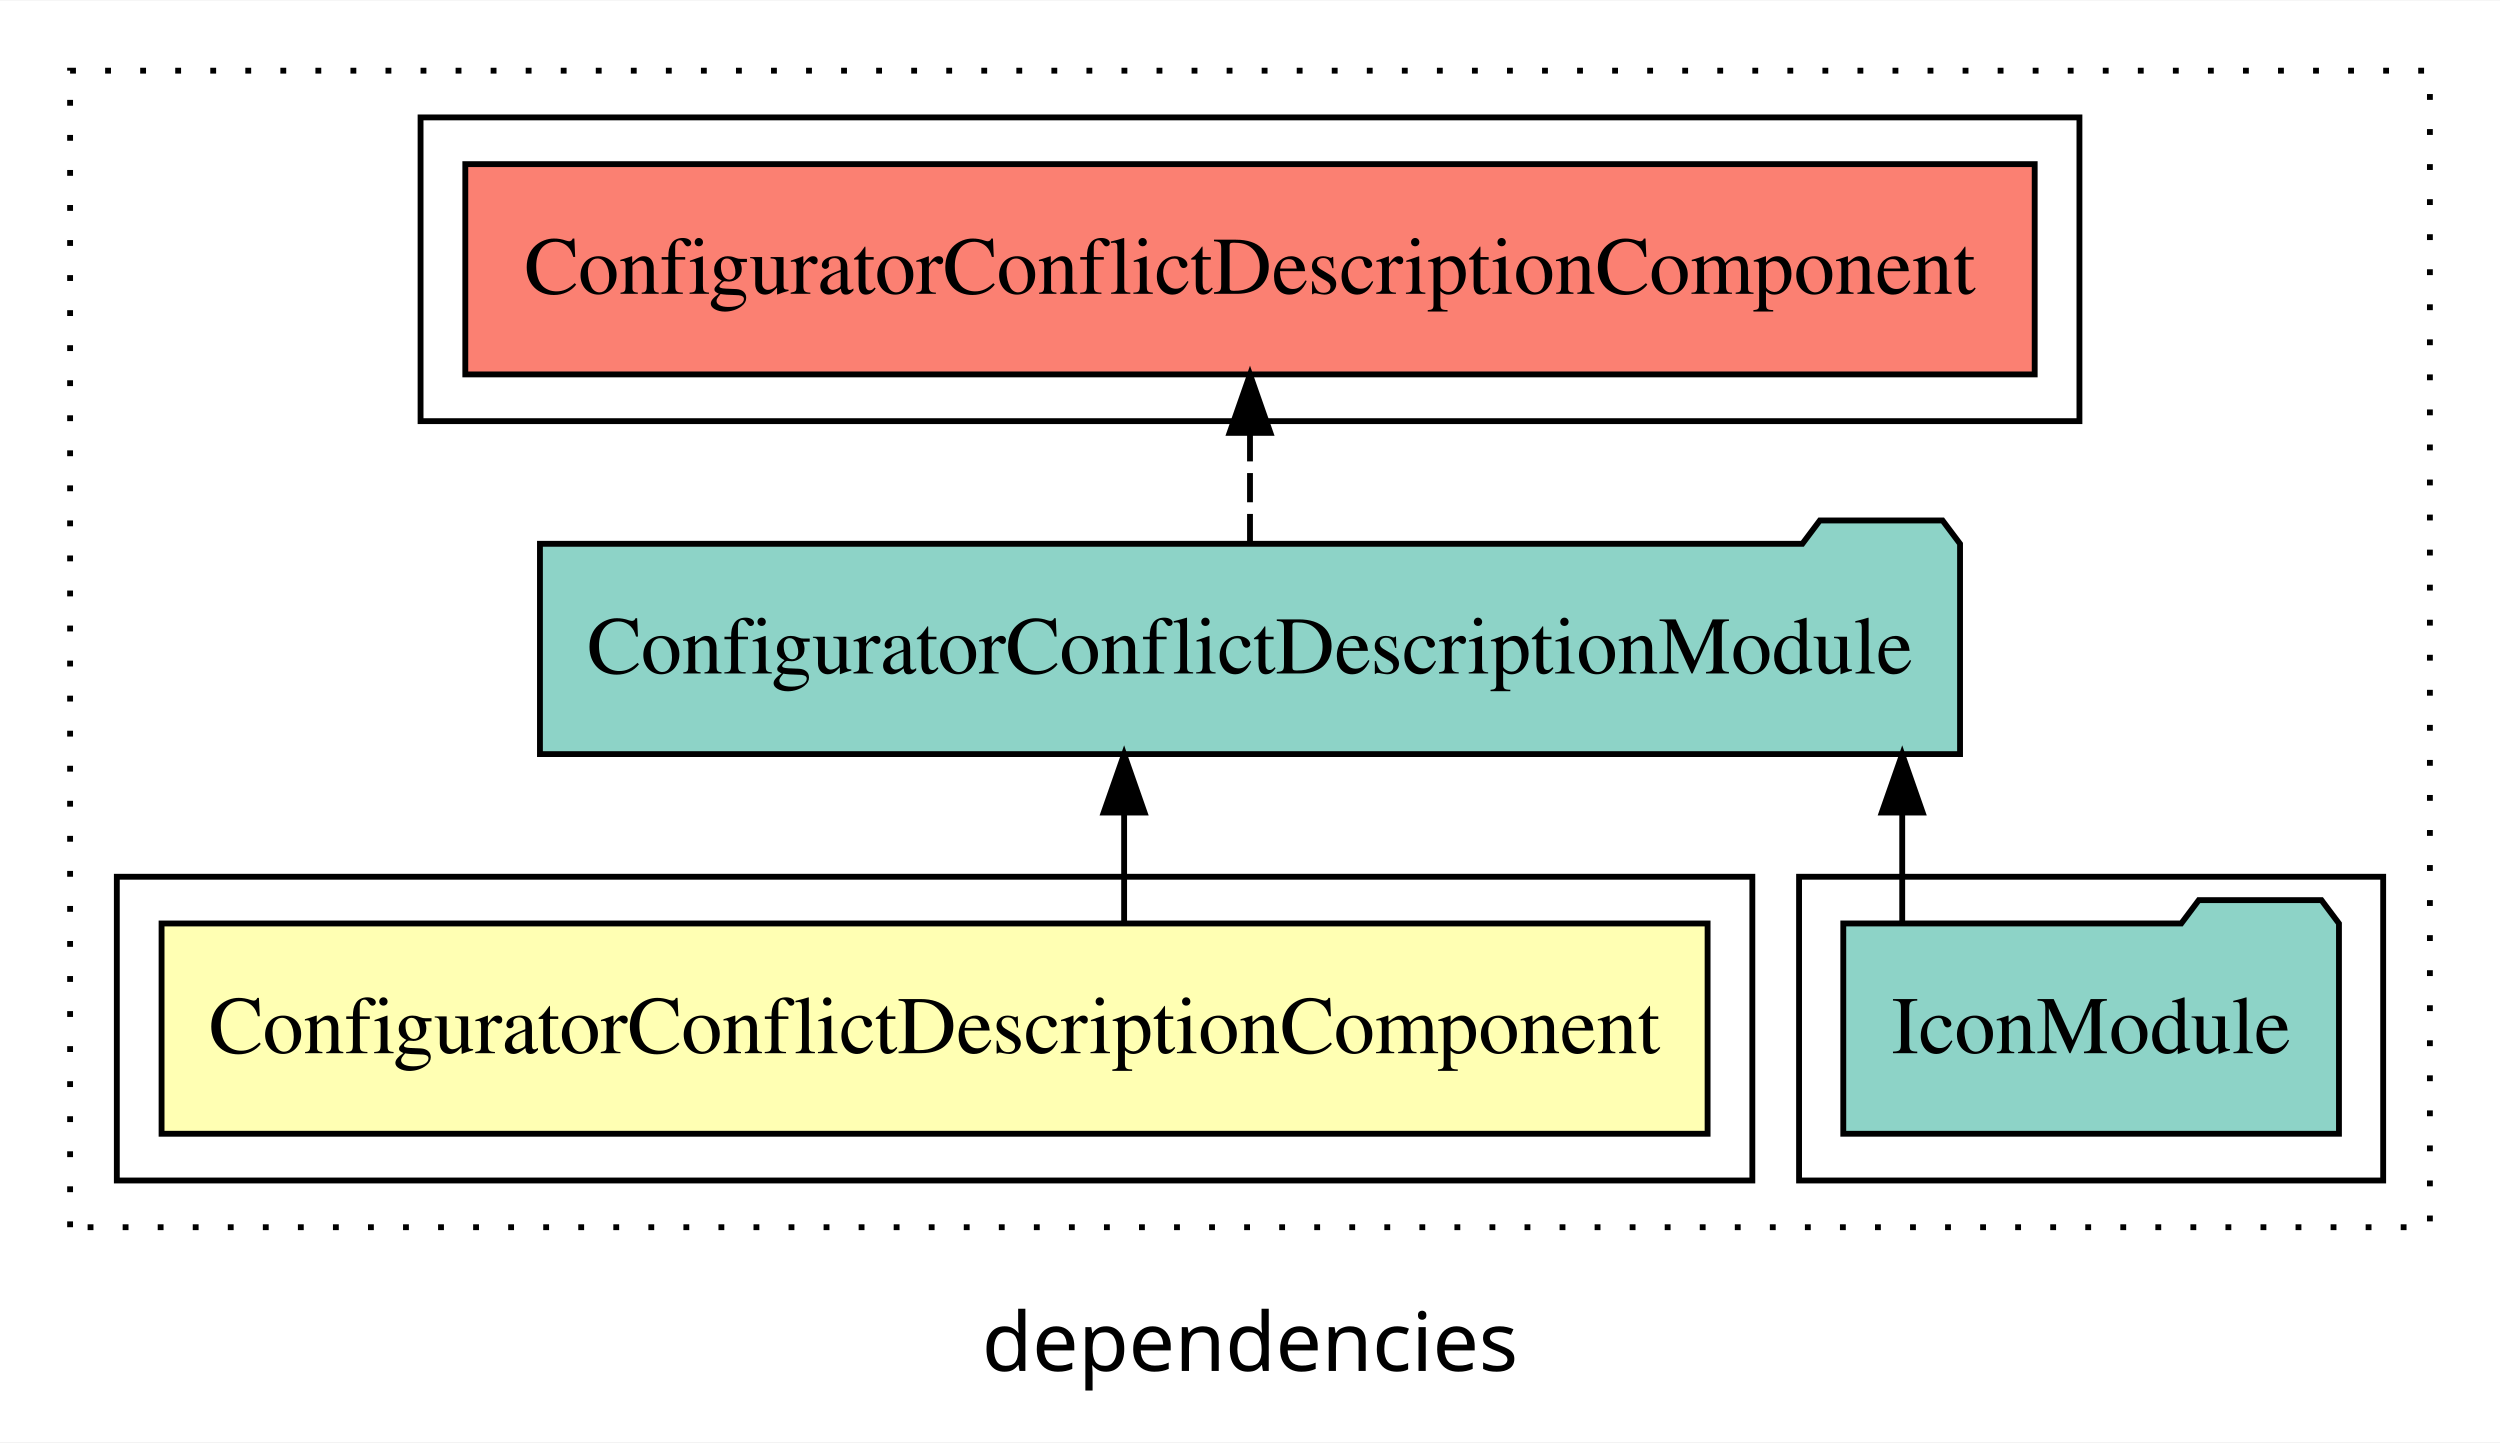
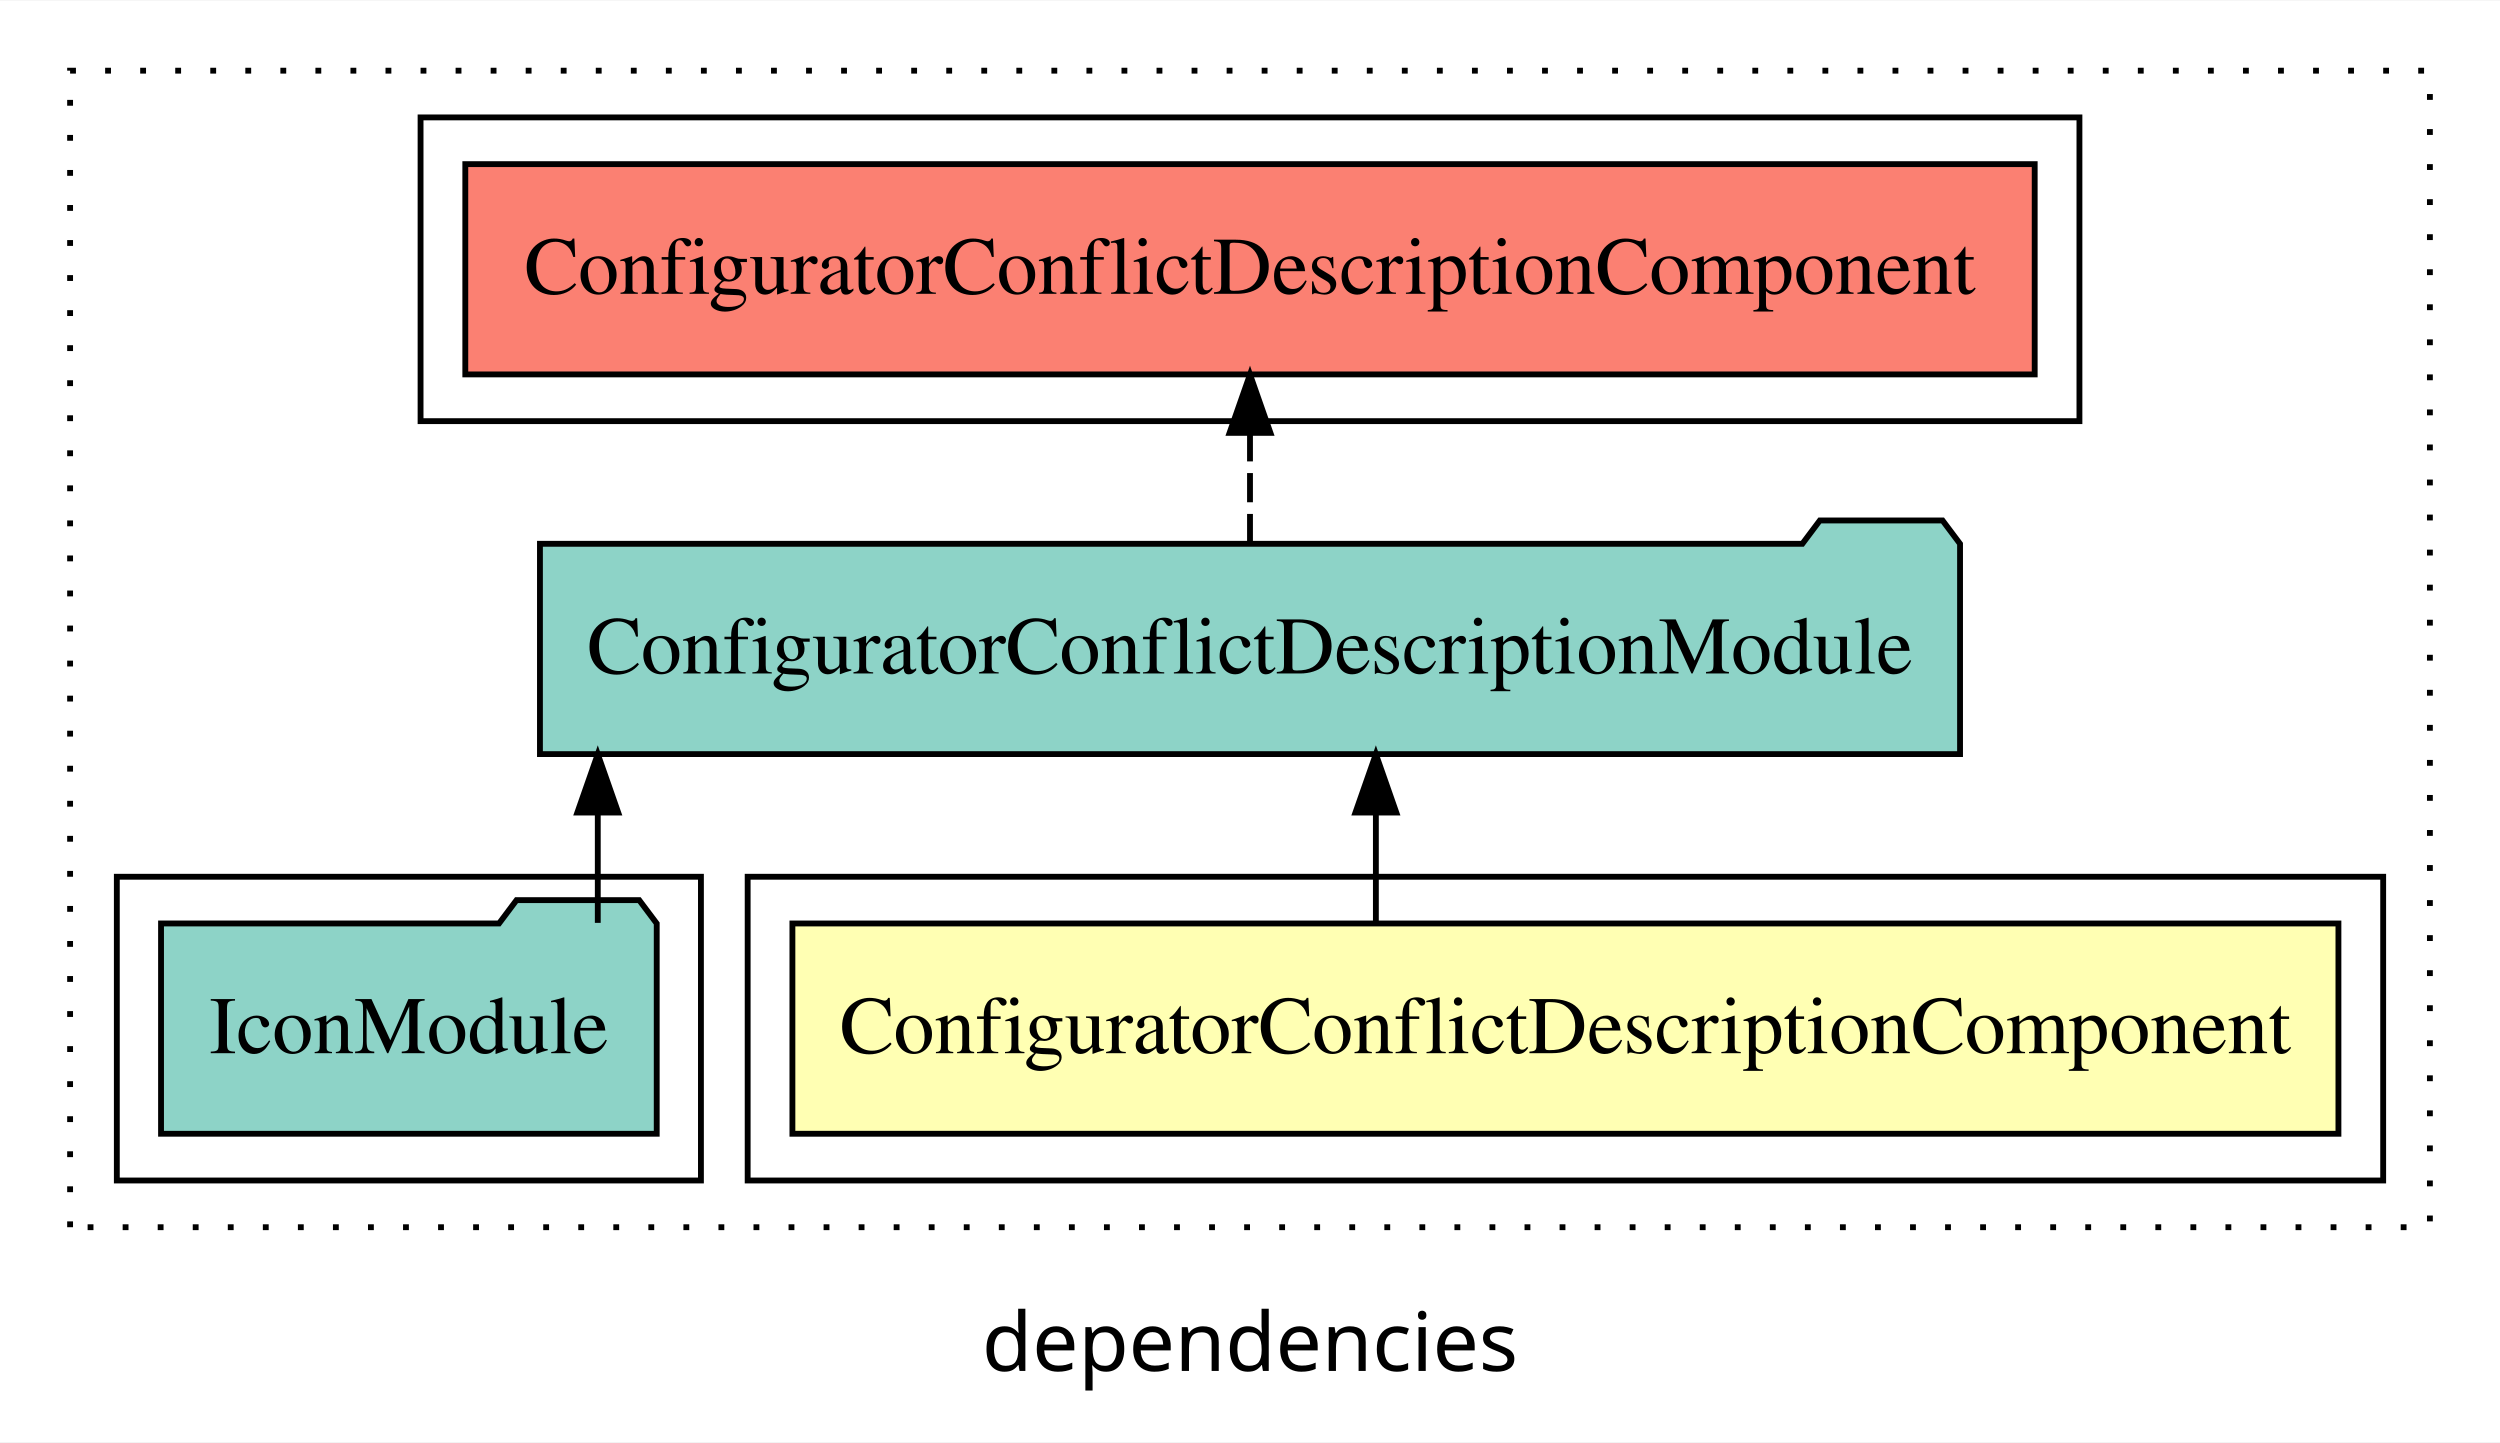
<svg xmlns="http://www.w3.org/2000/svg" width="428pt" height="247pt" viewBox="0.00 0.00 428.00 246.80">
  <g id="graph0" class="graph" transform="scale(1 1) rotate(0) translate(4 242.8)">
    <polygon fill="white" stroke="transparent" points="-4,4 -4,-242.8 424,-242.8 424,4 -4,4" />
    <text text-anchor="middle" x="210" y="-8.2" font-family="sans-serif" font-size="14.00">dependencies</text>
    <g id="clust1" class="cluster">
      <polygon fill="none" stroke="black" stroke-dasharray="1,5" points="8,-32.8 8,-230.8 412,-230.8 412,-32.8 8,-32.8" />
    </g>
-     <g id="clust4" class="cluster">
-       <polygon fill="none" stroke="black" points="304,-40.8 304,-92.8 404,-92.8 404,-40.8 304,-40.8" />
-     </g>
    <g id="clust2" class="cluster">
-       <polygon fill="none" stroke="black" points="16,-40.8 16,-92.8 296,-92.8 296,-40.8 16,-40.8" />
+       <polygon fill="none" stroke="black" points="124,-40.8 124,-92.8 404,-92.8 404,-40.8 124,-40.8" />
    </g>
    <g id="clust5" class="cluster">
      <polygon fill="none" stroke="black" points="68,-170.8 68,-222.8 352,-222.8 352,-170.8 68,-170.8" />
    </g>
+     <g id="clust4" class="cluster">
+       <polygon fill="none" stroke="black" points="16,-40.8 16,-92.8 116,-92.8 116,-40.8 16,-40.8" />
+     </g>
    <g id="node1" class="node">
-       <polygon fill="#ffffb3" stroke="black" points="288.34,-84.8 23.66,-84.8 23.66,-48.8 288.34,-48.8 288.34,-84.8" />
-       <text text-anchor="middle" x="156" y="-62.6" font-family="Times,serif" font-size="14.00">ConfiguratorConflictDescriptionComponent</text>
+       <polygon fill="#ffffb3" stroke="black" points="396.34,-84.8 131.66,-84.8 131.66,-48.8 396.34,-48.8 396.34,-84.8" />
+       <text text-anchor="middle" x="264" y="-62.6" font-family="Times,serif" font-size="14.00">ConfiguratorConflictDescriptionComponent</text>
    </g>
    <g id="node2" class="node">
      <polygon fill="#8dd3c7" stroke="black" points="331.56,-149.8 328.56,-153.8 307.56,-153.8 304.56,-149.8 88.44,-149.8 88.44,-113.8 331.56,-113.8 331.56,-149.8" />
      <text text-anchor="middle" x="210" y="-127.6" font-family="Times,serif" font-size="14.00">ConfiguratorConflictDescriptionModule</text>
    </g>
    <g id="edge1" class="edge">
-       <path fill="none" stroke="black" d="M188.45,-84.91C188.45,-84.91 188.45,-103.79 188.45,-103.79" />
-       <polygon fill="black" stroke="black" points="184.95,-103.79 188.45,-113.79 191.95,-103.79 184.95,-103.79" />
+       <path fill="none" stroke="black" d="M231.55,-84.91C231.55,-84.91 231.55,-103.79 231.55,-103.79" />
+       <polygon fill="black" stroke="black" points="228.05,-103.79 231.55,-113.79 235.05,-103.79 228.05,-103.79" />
    </g>
    <g id="node4" class="node">
      <polygon fill="#fb8072" stroke="black" points="344.34,-214.8 75.66,-214.8 75.66,-178.8 344.34,-178.8 344.34,-214.8" />
      <text text-anchor="middle" x="210" y="-192.6" font-family="Times,serif" font-size="14.00">ConfiguratorConflictDescriptionComponent </text>
    </g>
    <g id="edge3" class="edge">
      <path fill="none" stroke="black" stroke-dasharray="5,2" d="M210,-149.91C210,-149.91 210,-168.79 210,-168.79" />
      <polygon fill="black" stroke="black" points="206.5,-168.79 210,-178.79 213.5,-168.79 206.5,-168.79" />
    </g>
    <g id="node3" class="node">
-       <polygon fill="#8dd3c7" stroke="black" points="396.43,-84.8 393.43,-88.8 372.43,-88.8 369.43,-84.8 311.57,-84.8 311.57,-48.8 396.43,-48.8 396.43,-84.8" />
-       <text text-anchor="middle" x="354" y="-62.6" font-family="Times,serif" font-size="14.00">IconModule</text>
+       <polygon fill="#8dd3c7" stroke="black" points="108.43,-84.8 105.43,-88.8 84.43,-88.8 81.43,-84.8 23.57,-84.8 23.57,-48.8 108.43,-48.8 108.43,-84.8" />
+       <text text-anchor="middle" x="66" y="-62.6" font-family="Times,serif" font-size="14.00">IconModule</text>
    </g>
    <g id="edge2" class="edge">
-       <path fill="none" stroke="black" d="M321.66,-84.91C321.66,-84.91 321.66,-103.79 321.66,-103.79" />
-       <polygon fill="black" stroke="black" points="318.16,-103.79 321.66,-113.79 325.16,-103.79 318.16,-103.79" />
+       <path fill="none" stroke="black" d="M98.34,-84.91C98.34,-84.91 98.34,-103.79 98.34,-103.79" />
+       <polygon fill="black" stroke="black" points="94.84,-103.79 98.34,-113.79 101.84,-103.79 94.84,-103.79" />
    </g>
  </g>
</svg>
